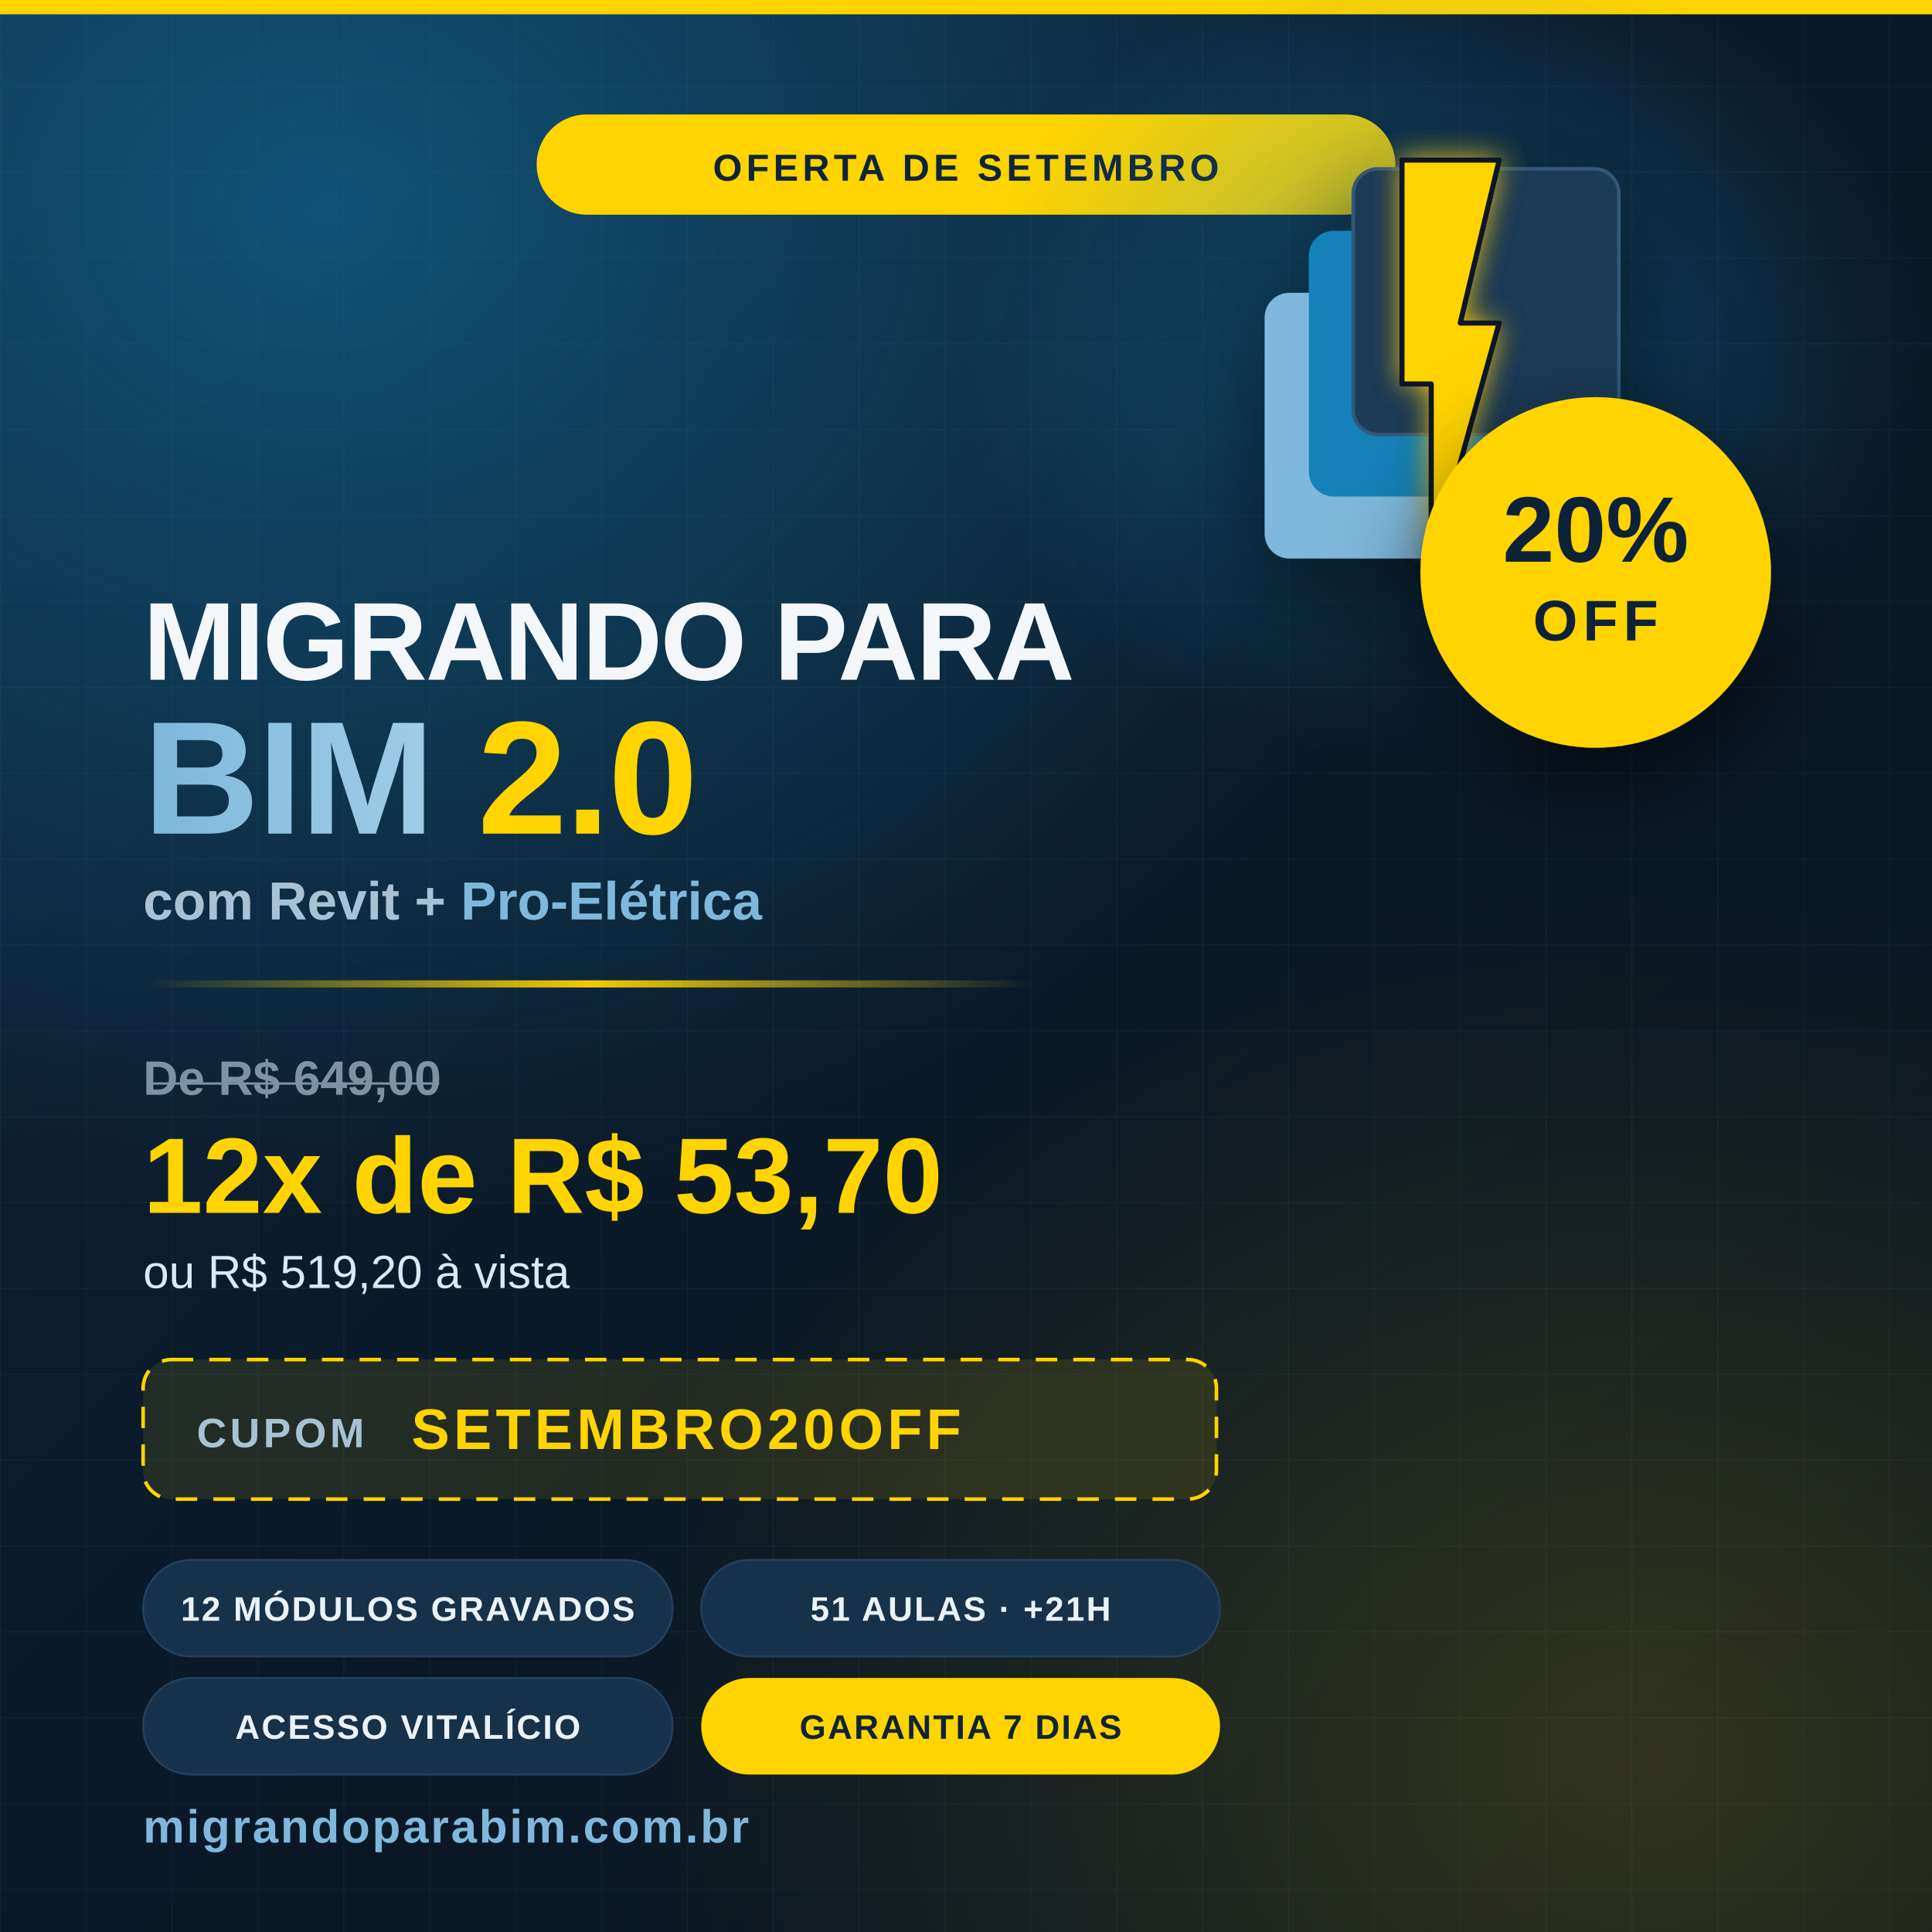
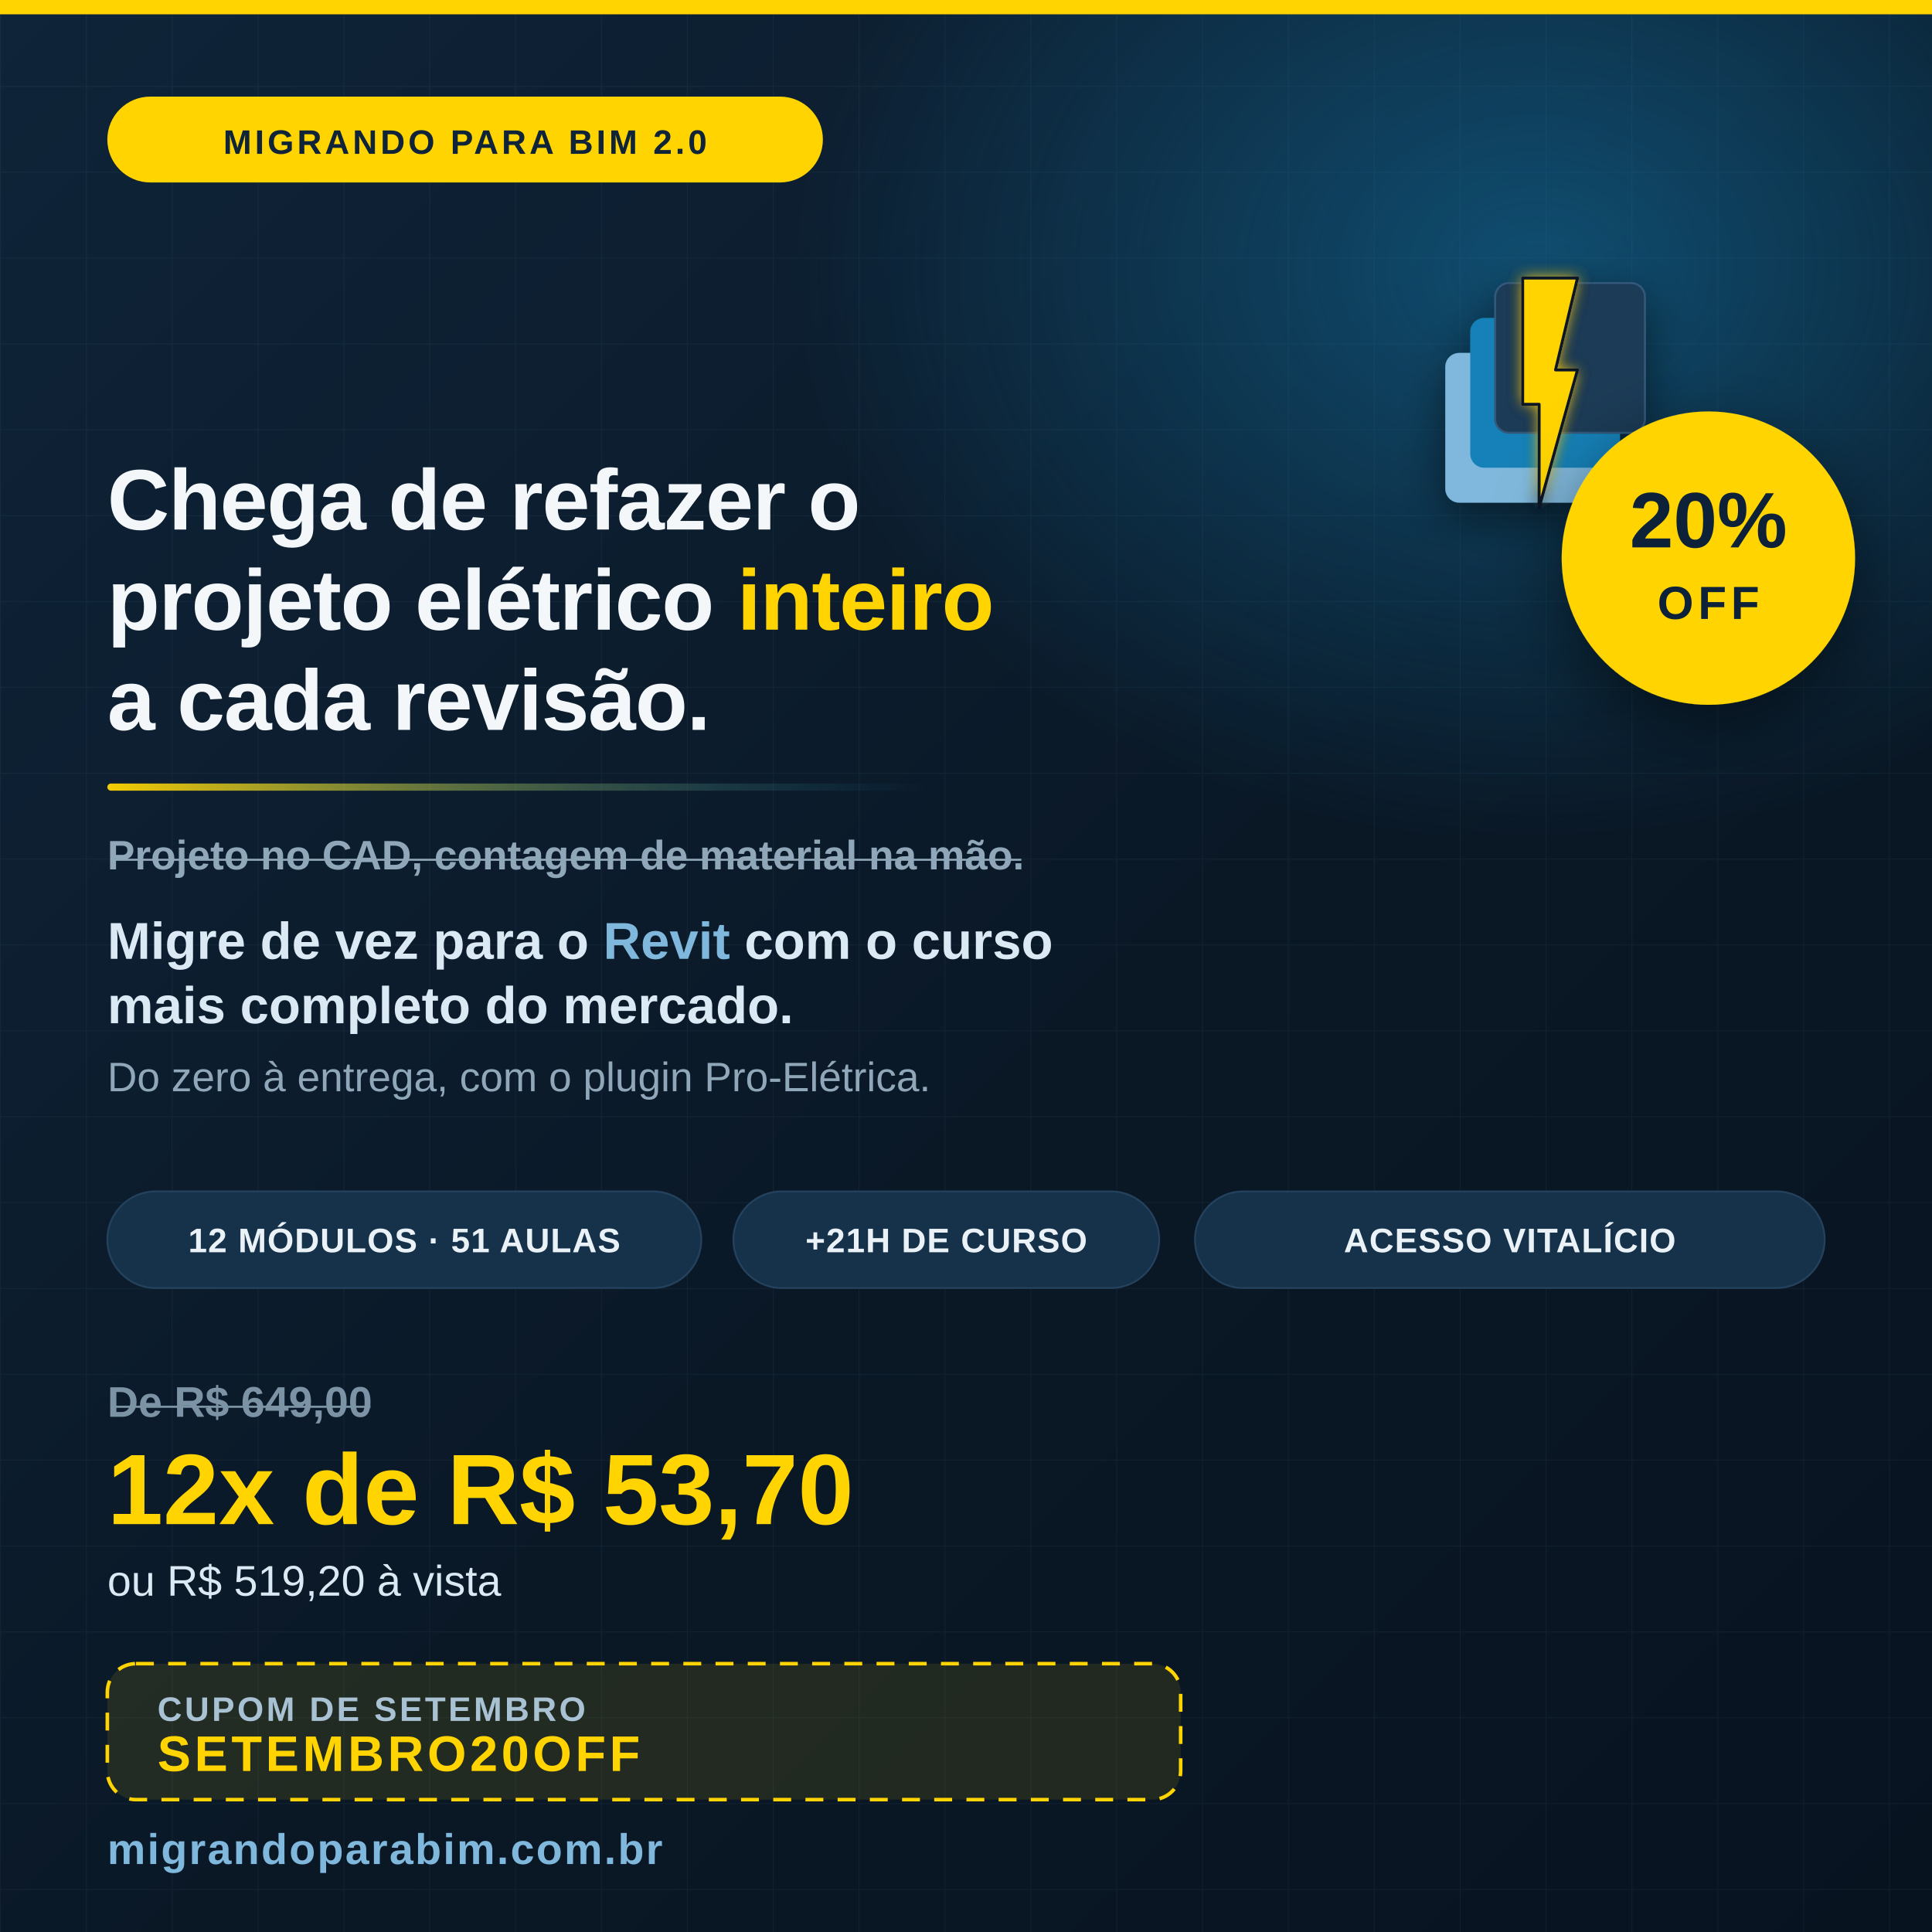
- <svg xmlns="http://www.w3.org/2000/svg" viewBox="0 0 1080 1080" width="1080" height="1080" role="img" aria-label="Migrando para BIM 2.0 — oferta de setembro com 20% de desconto">
+ <svg xmlns="http://www.w3.org/2000/svg" viewBox="0 0 1080 1080" width="1080" height="1080" role="img" aria-label="Migre de vez para o Revit com o curso Migrando para BIM 2.0 — 20% de desconto">
  <defs>
    <linearGradient id="bg" x1="0" y1="0" x2="1" y2="1">
      <stop offset="0" stop-color="#0f2439" />
      <stop offset="0.55" stop-color="#0a1826" />
      <stop offset="1" stop-color="#081320" />
    </linearGradient>
    <radialGradient id="glowBlue" cx="0.5" cy="0.5" r="0.5">
      <stop offset="0" stop-color="#1481b8" stop-opacity="0.5" />
      <stop offset="1" stop-color="#1481b8" stop-opacity="0" />
    </radialGradient>
-     <radialGradient id="glowWarm" cx="0.5" cy="0.5" r="0.5">
-       <stop offset="0" stop-color="#ffd400" stop-opacity="0.16" />
-       <stop offset="1" stop-color="#ffd400" stop-opacity="0" />
-     </radialGradient>
    <pattern id="grid" width="48" height="48" patternUnits="userSpaceOnUse">
      <path d="M48 0H0V48" fill="none" stroke="#7fb8dc" stroke-opacity="0.06" stroke-width="1" />
    </pattern>
-     <linearGradient id="bimGrad" x1="0" y1="0" x2="1" y2="0">
-       <stop offset="0" stop-color="#7fb8dc" />
-       <stop offset="1" stop-color="#bfe0f2" />
-     </linearGradient>
    <linearGradient id="ruleGrad" x1="0" y1="0" x2="1" y2="0">
-       <stop offset="0" stop-color="#ffd400" stop-opacity="0" />
-       <stop offset="0.5" stop-color="#ffd400" stop-opacity="0.95" />
-       <stop offset="1" stop-color="#ffd400" stop-opacity="0" />
+       <stop offset="0" stop-color="#ffd400" stop-opacity="0.95" />
+       <stop offset="1" stop-color="#1481b8" stop-opacity="0" />
    </linearGradient>
    <filter id="softShadow" x="-30%" y="-30%" width="160%" height="160%">
-       <feDropShadow dx="0" dy="18" stdDeviation="26" flood-color="#000000" flood-opacity="0.55" />
+       <feDropShadow dx="0" dy="14" stdDeviation="20" flood-color="#000000" flood-opacity="0.5" />
    </filter>
    <filter id="boltGlow" x="-70%" y="-70%" width="240%" height="240%">
-       <feGaussianBlur stdDeviation="8" result="b" />
+       <feGaussianBlur stdDeviation="7" result="b" />
      <feMerge>
        <feMergeNode in="b" />
        <feMergeNode in="SourceGraphic" />
      </feMerge>
    </filter>
  </defs>
  <rect width="1080" height="1080" fill="url(#bg)" />
  <rect width="1080" height="1080" fill="url(#grid)" />
-   <ellipse cx="180" cy="120" rx="680" ry="560" fill="url(#glowBlue)" />
-   <ellipse cx="920" cy="980" rx="600" ry="480" fill="url(#glowWarm)" />
+   <ellipse cx="860" cy="150" rx="420" ry="320" fill="url(#glowBlue)" />
  <rect x="0" y="0" width="1080" height="8" fill="#ffd400" />
-   <g transform="translate(300,64)">
-     <rect x="0" y="0" width="480" height="56" rx="28" fill="#ffd400" />
-     <text x="240" y="37" text-anchor="middle" font-family="Montserrat, Poppins, 'Segoe UI', Arial, sans-serif" font-weight="800" font-size="21" letter-spacing="2.3" fill="#0f2439">OFERTA DE SETEMBRO</text>
+   <g transform="translate(60,54)">
+     <rect x="0" y="0" width="400" height="48" rx="24" fill="#ffd400" />
+     <text x="200" y="32" text-anchor="middle" font-family="Montserrat, Poppins, 'Segoe UI', Arial, sans-serif" font-weight="800" font-size="19" letter-spacing="1.8" fill="#0f2439">MIGRANDO PARA BIM 2.0</text>
  </g>
-   <ellipse cx="810" cy="200" rx="270" ry="230" fill="url(#glowBlue)" opacity="0.9" />
-   <g transform="translate(692.9,79.8) scale(1.1)" filter="url(#softShadow)">
+   <g transform="translate(800,150) scale(0.62)" filter="url(#softShadow)">
    <g transform="matrix(0.9,0,0,0.9,-5.23467,-4.728774)">
      <rect x="20" y="90" width="150" height="150" rx="14" fill="#7fb8dc" />
      <rect x="45" y="55" width="150" height="150" rx="14" fill="#1481b8" />
      <rect x="70" y="20" width="150" height="150" rx="14" fill="#1b3a56" stroke="#33587a" stroke-width="2" />
      <path d="M 97.5,15 V 141.5 H 114 V 245 l 38.5,-138 h -22 l 22,-92 z" fill="#ffd400" stroke="#0a1826" stroke-width="3" stroke-linejoin="round" filter="url(#boltGlow)" />
    </g>
  </g>
-   <g transform="translate(892,320)" filter="url(#softShadow)">
-     <circle r="98" fill="#ffd400" />
-     <text x="0" y="-6" text-anchor="middle" font-family="Montserrat, Poppins, 'Segoe UI', Arial, sans-serif" font-weight="800" font-size="52" fill="#0f2439">20%</text>
-     <text x="0" y="38" text-anchor="middle" font-family="Montserrat, Poppins, 'Segoe UI', Arial, sans-serif" font-weight="800" font-size="32" letter-spacing="3" fill="#0f2439">OFF</text>
+   <g transform="translate(955,312)" filter="url(#softShadow)">
+     <circle r="82" fill="#ffd400" />
+     <text x="0" y="-6" text-anchor="middle" font-family="Montserrat, Poppins, 'Segoe UI', Arial, sans-serif" font-weight="800" font-size="44" fill="#0f2439">20%</text>
+     <text x="0" y="34" text-anchor="middle" font-family="Montserrat, Poppins, 'Segoe UI', Arial, sans-serif" font-weight="800" font-size="26" letter-spacing="2.5" fill="#0f2439">OFF</text>
  </g>
-   <g font-family="Montserrat, Poppins, 'Segoe UI', Arial, sans-serif" font-weight="800" letter-spacing="-1">
-     <text x="80" y="380" font-size="62" fill="#f4f7fa">MIGRANDO PARA</text>
-     <text x="80" y="466" font-size="90" fill="url(#bimGrad)">BIM <tspan fill="#ffd400">2.0</tspan>
+   <g font-family="Montserrat, Poppins, 'Segoe UI', Arial, sans-serif" font-weight="800" letter-spacing="-0.5">
+     <text x="60" y="296" font-size="48" fill="#f4f7fa">Chega de refazer o</text>
+     <text x="60" y="352" font-size="48" fill="#f4f7fa">projeto elétrico <tspan fill="#ffd400">inteiro</tspan>
    </text>
+     <text x="60" y="408" font-size="48" fill="#f4f7fa">a cada revisão.</text>
  </g>
-   <text x="80" y="514" font-family="Montserrat, Poppins, 'Segoe UI', Arial, sans-serif" font-weight="600" font-size="30" fill="#a9c2d3">com Revit + <tspan fill="#7fb8dc">Pro-Elétrica</tspan>
-   </text>
-   <rect x="80" y="548" width="500" height="4" rx="2" fill="url(#ruleGrad)" />
-   <text x="80" y="612" font-family="Montserrat, Poppins, 'Segoe UI', Arial, sans-serif" font-weight="600" font-size="27" fill="#7c93a5" text-decoration="line-through">De R$ 649,00</text>
-   <text x="80" y="678" font-family="Montserrat, Poppins, 'Segoe UI', Arial, sans-serif" font-weight="800" font-size="60" fill="#ffd400">12x de R$ 53,70</text>
-   <text x="80" y="720" font-family="Montserrat, Poppins, 'Segoe UI', Arial, sans-serif" font-weight="500" font-size="26" fill="#dbe9f4">ou R$ 519,20 à vista</text>
-   <g transform="translate(80,760)">
-     <rect x="0" y="0" width="600" height="78" rx="16" fill="#ffd400" fill-opacity="0.1" stroke="#ffd400" stroke-width="2" stroke-dasharray="12 9" />
-     <text x="30" y="49" font-family="Montserrat, Poppins, 'Segoe UI', Arial, sans-serif" font-weight="600" font-size="23" letter-spacing="2" fill="#a9c2d3">CUPOM</text>
-     <text x="150" y="50" font-family="Montserrat, Poppins, 'Segoe UI', Arial, sans-serif" font-weight="800" font-size="32" letter-spacing="2.2" fill="#ffd400">SETEMBRO20OFF</text>
-   </g>
-   <g font-family="Montserrat, Poppins, 'Segoe UI', Arial, sans-serif" font-weight="700" font-size="19" letter-spacing="1">
-     <g transform="translate(80,872)">
-       <rect width="296" height="54" rx="27" fill="#16324a" stroke="#24425e" />
-       <text x="148" y="34" text-anchor="middle" fill="#eaf2f8">12 MÓDULOS GRAVADOS</text>
+   <rect x="60" y="438" width="460" height="4" rx="2" fill="url(#ruleGrad)" />
+   <text x="60" y="486" font-family="Montserrat, Poppins, 'Segoe UI', Arial, sans-serif" font-weight="600" font-size="23" fill="#8fa7b8" text-decoration="line-through">Projeto no CAD, contagem de material na mão.</text>
+   <text x="60" y="536" font-family="Montserrat, Poppins, 'Segoe UI', Arial, sans-serif" font-weight="700" font-size="29" fill="#dbe9f4">Migre de vez para o <tspan fill="#7fb8dc">Revit</tspan> com o curso</text>
+   <text x="60" y="572" font-family="Montserrat, Poppins, 'Segoe UI', Arial, sans-serif" font-weight="700" font-size="29" fill="#dbe9f4">mais completo do mercado.</text>
+   <text x="60" y="610" font-family="Montserrat, Poppins, 'Segoe UI', Arial, sans-serif" font-weight="500" font-size="23" fill="#8fa7b8">Do zero à entrega, com o plugin Pro-Elétrica.</text>
+   <g font-family="Montserrat, Poppins, 'Segoe UI', Arial, sans-serif" font-weight="700" font-size="19" letter-spacing="0.5">
+     <g transform="translate(60,666)">
+       <rect width="332" height="54" rx="27" fill="#16324a" stroke="#24425e" />
+       <text x="166" y="34" text-anchor="middle" fill="#eaf2f8">12 MÓDULOS · 51 AULAS</text>
    </g>
-     <g transform="translate(392,872)">
-       <rect width="290" height="54" rx="27" fill="#16324a" stroke="#24425e" />
-       <text x="145" y="34" text-anchor="middle" fill="#eaf2f8">51 AULAS · +21H</text>
+     <g transform="translate(410,666)">
+       <rect width="238" height="54" rx="27" fill="#16324a" stroke="#24425e" />
+       <text x="119" y="34" text-anchor="middle" fill="#eaf2f8">+21H DE CURSO</text>
+     </g>
+     <g transform="translate(668,666)">
+       <rect width="352" height="54" rx="27" fill="#16324a" stroke="#24425e" />
+       <text x="176" y="34" text-anchor="middle" fill="#eaf2f8">ACESSO VITALÍCIO</text>
    </g>
  </g>
-   <g font-family="Montserrat, Poppins, 'Segoe UI', Arial, sans-serif" font-weight="700" font-size="19" letter-spacing="1">
-     <g transform="translate(80,938)">
-       <rect width="296" height="54" rx="27" fill="#16324a" stroke="#24425e" />
-       <text x="148" y="34" text-anchor="middle" fill="#eaf2f8">ACESSO VITALÍCIO</text>
-     </g>
-     <g transform="translate(392,938)">
-       <rect width="290" height="54" rx="27" fill="#ffd400" />
-       <text x="145" y="34" text-anchor="middle" fill="#0f2439">GARANTIA 7 DIAS</text>
-     </g>
+   <text x="60" y="792" font-family="Montserrat, Poppins, 'Segoe UI', Arial, sans-serif" font-weight="600" font-size="24" fill="#7c93a5" text-decoration="line-through">De R$ 649,00</text>
+   <text x="60" y="852" font-family="Montserrat, Poppins, 'Segoe UI', Arial, sans-serif" font-weight="800" font-size="56" fill="#ffd400">12x de R$ 53,70</text>
+   <text x="60" y="892" font-family="Montserrat, Poppins, 'Segoe UI', Arial, sans-serif" font-weight="500" font-size="24" fill="#dbe9f4">ou R$ 519,20 à vista</text>
+   <g transform="translate(60,930)">
+     <rect x="0" y="0" width="600" height="76" rx="16" fill="#ffd400" fill-opacity="0.1" stroke="#ffd400" stroke-width="2" stroke-dasharray="10 8" />
+     <text x="28" y="32" font-family="Montserrat, Poppins, 'Segoe UI', Arial, sans-serif" font-weight="600" font-size="19" letter-spacing="1.5" fill="#a9c2d3">CUPOM DE SETEMBRO</text>
+     <text x="28" y="60" font-family="Montserrat, Poppins, 'Segoe UI', Arial, sans-serif" font-weight="800" font-size="28" letter-spacing="2" fill="#ffd400">SETEMBRO20OFF</text>
  </g>
-   <text x="80" y="1030" text-anchor="start" font-family="Montserrat, Poppins, 'Segoe UI', Arial, sans-serif" font-weight="700" font-size="26" letter-spacing="1.2" fill="#7fb8dc">migrandoparabim.com.br</text>
+   <text x="60" y="1042" font-family="Montserrat, Poppins, 'Segoe UI', Arial, sans-serif" font-weight="700" font-size="24" letter-spacing="1" fill="#7fb8dc">migrandoparabim.com.br</text>
</svg>
